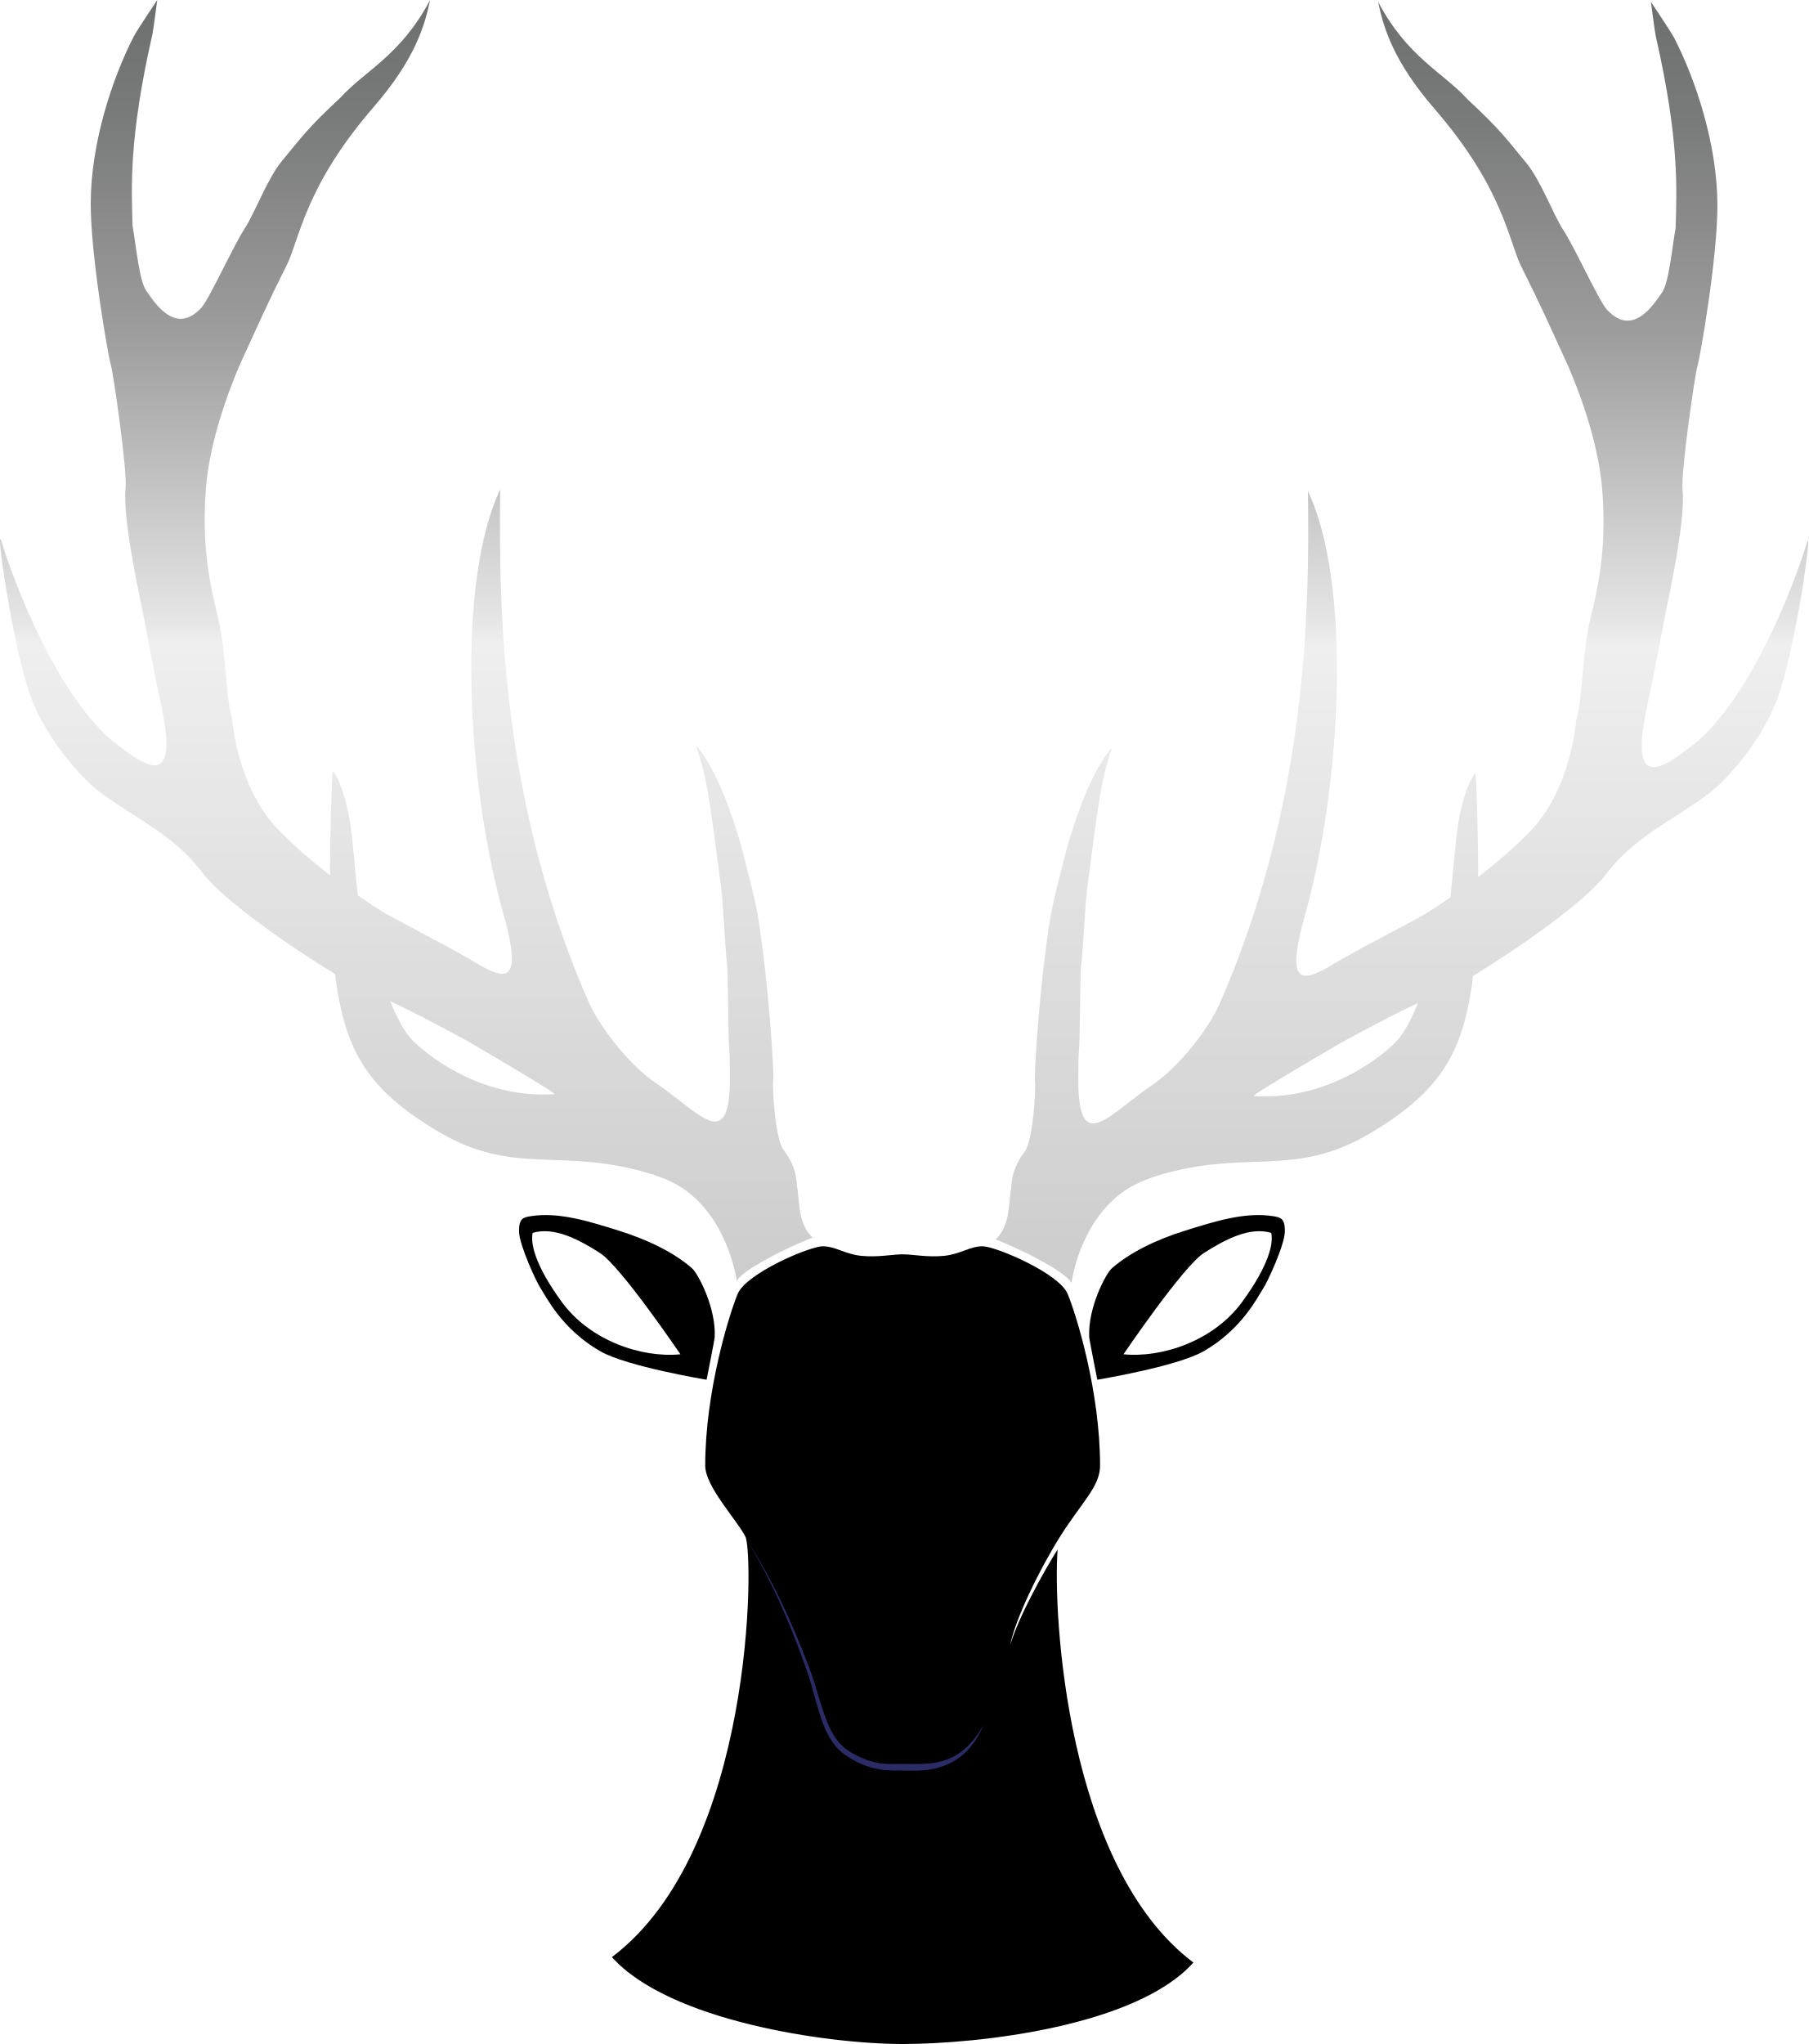
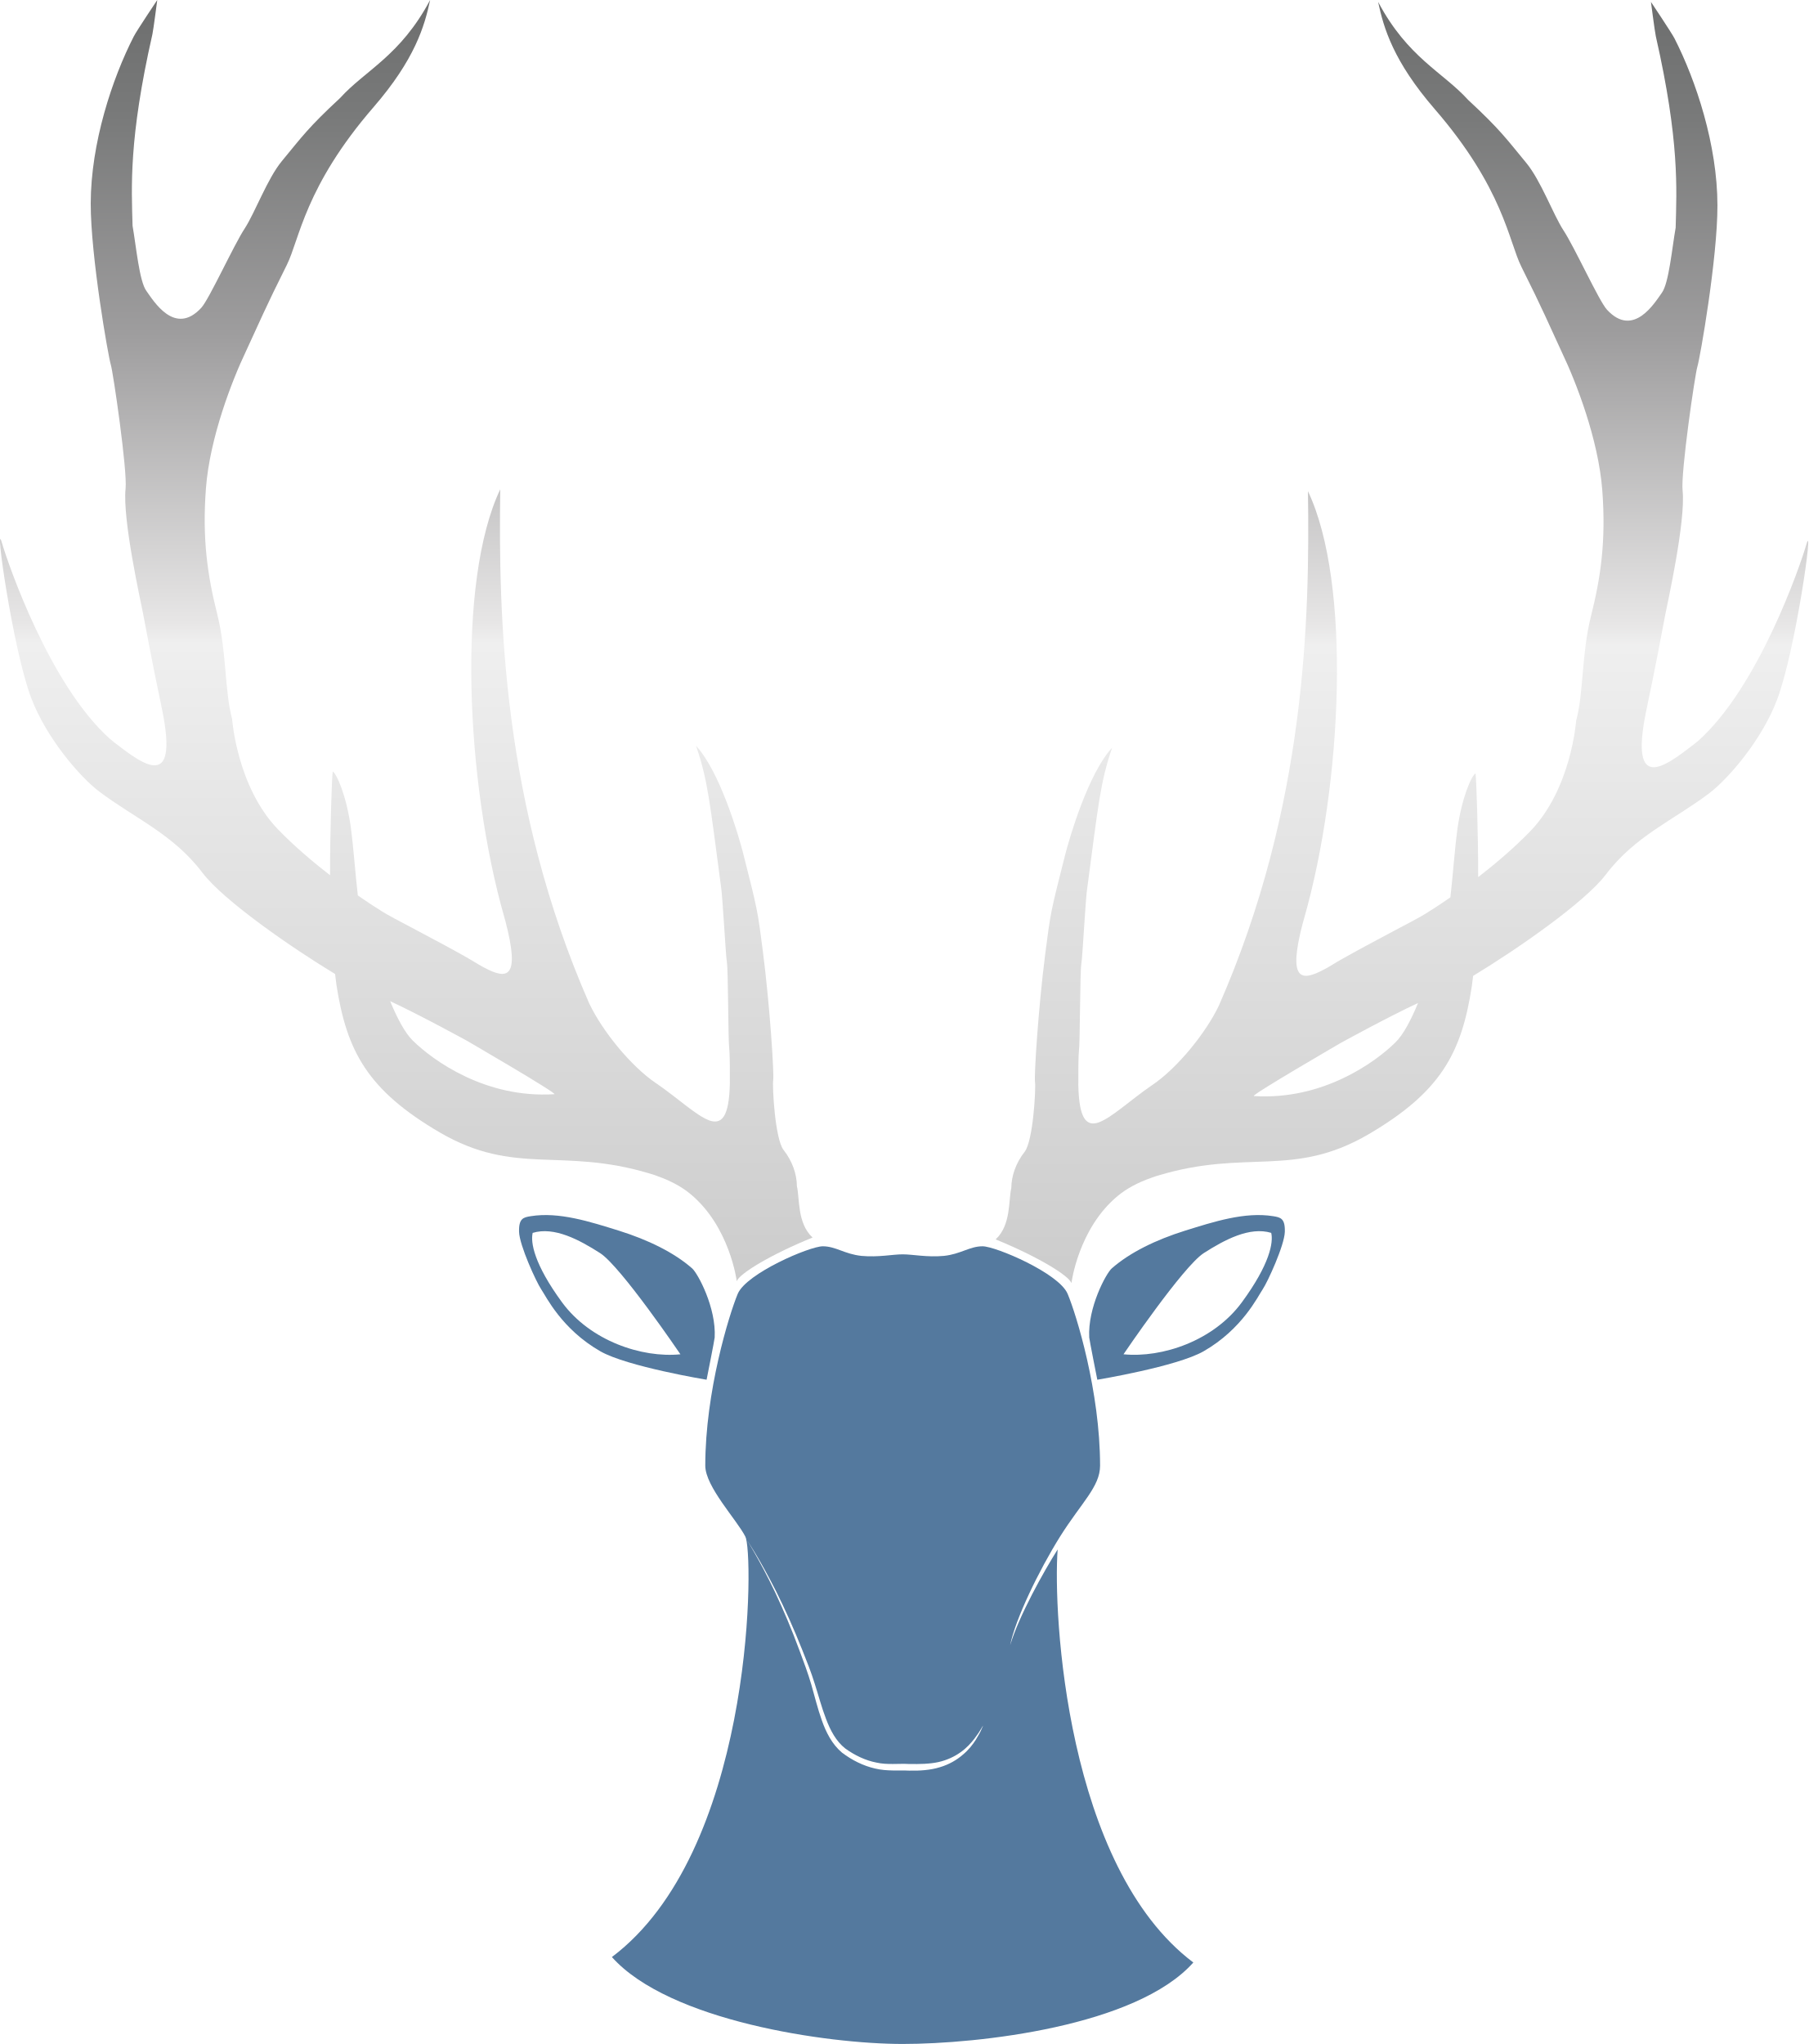
<svg xmlns="http://www.w3.org/2000/svg" version="1.1" id="Layer_1" x="0px" y="0px" width="139.417px" height="157.568px" viewBox="0 0 139.417 157.568" enable-background="new 0 0 139.417 157.568" xml:space="preserve">
  <g>
    <g>
      <g>
        <g>
          <g>
            <g>
-               <linearGradient id="SVGID_1_" gradientUnits="userSpaceOnUse" x1="184.78" y1="0.144" x2="184.78" y2="98.91" gradientTransform="matrix(-1 0 0 1 292.8711 0)">
+               <linearGradient id="SVGID_1_" gradientUnits="userSpaceOnUse" x1="-222.402" y1="-12.476" x2="-222.402" y2="-111.241" gradientTransform="matrix(-1 0 0 -1 -114.3115 -12.3325)">
                <stop offset="0" style="stop-color:#6D6E6E" />
                <stop offset="0.091" style="stop-color:#797A7A" />
                <stop offset="0.26" style="stop-color:#9E9D9E" />
                <stop offset="0.486" style="stop-color:#E7E6E6" />
                <stop offset="0.502" style="stop-color:#EFEFEF" />
                <stop offset="1" style="stop-color:#CCCCCC" />
              </linearGradient>
-               <path fill="url(#SVGID_1_)" d="M129.198,17.55c-0.282,1.599-0.521,4.27-1.063,5.019c-0.554,0.766-2.195,3.521-4.237,1.301        c-0.621-0.681-2.492-4.814-3.351-6.115c-0.809-1.251-1.742-3.835-2.867-5.198c-1.563-1.891-2.016-2.568-4.483-4.857        c-1.945-2.145-4.657-3.249-6.942-7.556c0.425,2.021,1.186,4.589,4.357,8.254c5.318,6.141,5.711,10.213,6.694,12.171        c1.666,3.322,2.144,4.492,3.164,6.686c1.039,2.178,2.773,6.609,3.07,10.54c0.298,3.922-0.127,6.745-0.868,9.688        c-0.739,2.942-0.569,5.954-1.147,8.072c0,0-0.366,5.24-3.539,8.522c-1.293,1.336-2.732,2.544-4.016,3.539        c0.009-3.181-0.136-7.57-0.204-7.995c-0.29,0.145-1.055,1.829-1.396,4.288c-0.22,1.65-0.347,3.605-0.543,5.264        c-0.867,0.605-1.557,1.038-1.897,1.25c-0.681,0.443-3.939,2.076-6.626,3.6c0,0-0.009,0-0.009,0.007c0,0-0.008,0-0.008,0.009        c-0.05,0.025-0.102,0.059-0.154,0.084c-0.076,0.051-0.152,0.093-0.229,0.136c-0.255,0.162-0.501,0.306-0.74,0.434        c-0.026,0.009-0.043,0.026-0.068,0.034c-1.821,0.979-2.799,0.833-1.651-3.564c0.036-0.119,0.068-0.238,0.103-0.365        c2.953-10.352,3.666-25.858,0.297-32.935c0.138,9.645-0.126,24.318-6.872,39.663c-0.008,0.018-0.008,0.026-0.017,0.034        c-0.986,2.051-3.158,4.764-5.139,6.099c-0.008,0-0.008,0.008-0.017,0.008c-1.676,1.158-3.061,2.467-4.041,2.833l-0.008,0.009        c-0.97,0.349-1.547-0.222-1.608-2.807c0-0.068-0.008-0.145,0-0.222V82.39c0.009-0.229,0.009-0.441,0.009-0.621        c0.009-0.349,0.017-0.612,0.035-0.73c0.092-0.682,0.076-6.134,0.187-6.755c0.102-0.628,0.324-5.103,0.46-5.869        c0.85-6.388,0.993-8.089,1.912-10.777c-1.837,1.982-3.273,6.898-3.614,8.225c-1.131,4.458-1.131,4.458-1.533,7.587        c-0.553,4.304-0.875,9.494-0.799,9.961c0.077,0.451-0.136,4.524-0.799,5.375c-0.673,0.859-1.021,1.855-1.029,2.799        c-0.221,0.909-0.01,2.858-1.208,3.954c3.224,1.311,5.665,2.8,5.844,3.37c0,0,0.527-4.21,3.581-6.729        c0.646-0.535,1.497-1.012,2.595-1.394c0.176-0.069,0.356-0.128,0.543-0.179c6.797-2.05,10.369,0.222,16.179-3.165        c5.598-3.274,7.179-6.286,7.969-11.39c0.036-0.271,0.068-0.544,0.103-0.824c3.401-2.059,8.583-5.656,10.216-7.792        c2.263-3.002,5.239-4.209,7.986-6.285c1.429-1.081,4.032-4.058,5.224-7.188c1.428-3.751,2.875-14.06,2.271-12.001        c-0.484,1.667-3.691,10.999-8.344,15.148c-0.154,0.12-0.298,0.239-0.435,0.349h-0.008c-2.194,1.702-4.814,3.598-3.598-2.483        c0.026-0.137,0.051-0.255,0.077-0.375c0.646-3.037,1.335-6.719,1.429-7.23c0.145-0.765,1.59-7.196,1.334-9.569        c-0.144-1.395,0.961-8.982,1.14-9.543c0.188-0.57,1.557-8.359,1.548-12.437c-0.007-4.645-1.65-9.611-3.316-12.871        c-0.227-0.441-1.812-2.808-1.812-2.808s0.3,2.314,0.375,2.647C129.505,10.877,129.273,14.592,129.198,17.55z M96.678,84.491        c-0.324-0.017,6.737-4.116,6.737-4.116s3.659-2.008,5.921-3.055c-0.528,1.275-1.122,2.433-1.752,3.045        C106.019,81.906,101.961,84.832,96.678,84.491z" />
+               <path fill="url(#SVGID_1_)" d="M129.198,17.55c-0.282,1.6-0.521,4.271-1.063,5.02c-0.553,0.766-2.194,3.521-4.236,1.301        c-0.621-0.681-2.492-4.813-3.352-6.115c-0.809-1.251-1.741-3.835-2.866-5.197c-1.563-1.892-2.017-2.568-4.483-4.857        c-1.945-2.145-4.656-3.249-6.941-7.556c0.425,2.021,1.186,4.589,4.356,8.254c5.318,6.141,5.711,10.213,6.694,12.171        c1.666,3.322,2.145,4.492,3.164,6.686c1.039,2.179,2.773,6.609,3.07,10.54c0.297,3.922-0.127,6.745-0.869,9.688        c-0.738,2.941-0.568,5.954-1.146,8.072c0,0-0.365,5.239-3.539,8.521c-1.293,1.336-2.732,2.544-4.016,3.539        c0.009-3.181-0.137-7.57-0.204-7.995c-0.29,0.146-1.056,1.829-1.396,4.288c-0.221,1.65-0.348,3.605-0.543,5.264        c-0.867,0.605-1.558,1.038-1.897,1.25c-0.681,0.443-3.938,2.076-6.626,3.601c0,0-0.01,0-0.01,0.007c0,0-0.008,0-0.008,0.009        c-0.05,0.025-0.102,0.06-0.154,0.084c-0.075,0.051-0.151,0.093-0.229,0.137c-0.255,0.161-0.501,0.306-0.74,0.434        c-0.025,0.009-0.043,0.026-0.067,0.034c-1.821,0.979-2.8,0.833-1.651-3.564c0.036-0.119,0.068-0.238,0.104-0.365        c2.953-10.352,3.666-25.857,0.297-32.935c0.138,9.645-0.127,24.318-6.872,39.663c-0.009,0.018-0.009,0.026-0.017,0.034        c-0.986,2.051-3.158,4.764-5.14,6.099c-0.008,0-0.008,0.008-0.017,0.008c-1.676,1.158-3.062,2.468-4.041,2.833l-0.008,0.01        c-0.971,0.349-1.547-0.223-1.608-2.808c0-0.067-0.009-0.145,0-0.222v-1.09c0.009-0.229,0.009-0.441,0.009-0.621        c0.01-0.35,0.018-0.612,0.035-0.73c0.092-0.682,0.076-6.134,0.188-6.755c0.102-0.628,0.323-5.103,0.459-5.869        c0.851-6.388,0.994-8.089,1.912-10.776c-1.836,1.981-3.272,6.897-3.613,8.225c-1.131,4.458-1.131,4.458-1.533,7.587        c-0.553,4.304-0.875,9.494-0.799,9.961c0.076,0.451-0.137,4.524-0.799,5.375c-0.674,0.859-1.021,1.855-1.029,2.799        c-0.221,0.909-0.01,2.858-1.208,3.954c3.224,1.312,5.665,2.8,5.844,3.37c0,0,0.526-4.21,3.581-6.729        c0.646-0.535,1.497-1.013,2.596-1.395c0.176-0.069,0.355-0.128,0.543-0.179c6.797-2.05,10.368,0.222,16.178-3.165        c5.599-3.274,7.18-6.286,7.97-11.39c0.036-0.271,0.067-0.545,0.103-0.824c3.401-2.06,8.584-5.656,10.217-7.792        c2.263-3.002,5.238-4.209,7.985-6.285c1.429-1.081,4.032-4.058,5.224-7.188c1.429-3.751,2.875-14.06,2.271-12.001        c-0.484,1.667-3.691,10.999-8.344,15.148c-0.154,0.12-0.299,0.239-0.436,0.349h-0.008c-2.193,1.702-4.814,3.599-3.598-2.482        c0.025-0.138,0.051-0.255,0.076-0.375c0.646-3.037,1.336-6.72,1.43-7.23c0.145-0.765,1.59-7.196,1.334-9.568        c-0.145-1.396,0.961-8.982,1.141-9.544c0.188-0.569,1.557-8.358,1.547-12.437c-0.006-4.645-1.649-9.611-3.315-12.871        c-0.228-0.44-1.812-2.808-1.812-2.808s0.299,2.313,0.375,2.646C129.505,10.877,129.273,14.592,129.198,17.55z M96.678,84.491        c-0.324-0.017,6.737-4.116,6.737-4.116s3.658-2.008,5.92-3.055c-0.527,1.275-1.121,2.433-1.752,3.045        C106.019,81.906,101.96,84.832,96.678,84.491z" />
            </g>
          </g>
        </g>
      </g>
    </g>
    <g>
      <g>
        <g>
          <g>
            <g>
-               <linearGradient id="SVGID_2_" gradientUnits="userSpaceOnUse" x1="-149.174" y1="0" x2="-149.174" y2="98.765" gradientTransform="matrix(1 0 0 1 180.5 0)">
+               <linearGradient id="SVGID_2_" gradientUnits="userSpaceOnUse" x1="-101.573" y1="-12.332" x2="-101.573" y2="-111.098" gradientTransform="matrix(1 0 0 -1 132.8999 -12.3325)">
                <stop offset="0" style="stop-color:#6D6E6E" />
                <stop offset="0.091" style="stop-color:#797A7A" />
                <stop offset="0.26" style="stop-color:#9E9D9E" />
                <stop offset="0.486" style="stop-color:#E7E6E6" />
                <stop offset="0.502" style="stop-color:#EFEFEF" />
                <stop offset="1" style="stop-color:#CCCCCC" />
              </linearGradient>
-               <path fill="url(#SVGID_2_)" d="M11.75,2.646C11.826,2.315,12.125,0,12.125,0s-1.586,2.365-1.811,2.808        c-1.668,3.259-3.31,8.226-3.319,12.871c-0.007,4.076,1.363,11.866,1.549,12.436c0.178,0.562,1.283,8.149,1.139,9.544        c-0.255,2.373,1.19,8.803,1.335,9.569c0.095,0.51,0.783,4.192,1.43,7.23c0.026,0.118,0.05,0.237,0.076,0.374        c1.216,6.082-1.403,4.186-3.598,2.484H8.919c-0.136-0.112-0.282-0.23-0.435-0.35c-4.652-4.15-7.859-13.481-8.344-15.148        c-0.604-2.059,0.843,8.251,2.271,12.002c1.192,3.129,3.794,6.106,5.225,7.187c2.745,2.076,5.722,3.284,7.985,6.286        c1.633,2.136,6.814,5.733,10.216,7.792c0.035,0.28,0.068,0.553,0.102,0.825c0.791,5.103,2.373,8.114,7.97,11.389        c5.81,3.386,9.382,1.114,16.177,3.165c0.188,0.051,0.367,0.11,0.545,0.178c1.098,0.383,1.949,0.858,2.596,1.395        c3.052,2.518,3.58,6.728,3.58,6.728c0.179-0.571,2.621-2.058,5.846-3.368c-1.201-1.097-0.988-3.046-1.209-3.955        c-0.009-0.944-0.355-1.94-1.03-2.798c-0.663-0.852-0.875-4.926-0.798-5.377c0.076-0.468-0.247-5.656-0.8-9.961        c-0.401-3.129-0.401-3.129-1.531-7.586c-0.342-1.327-1.778-6.243-3.616-8.226c0.918,2.688,1.063,4.39,1.913,10.778        c0.137,0.766,0.358,5.24,0.46,5.869c0.112,0.621,0.094,6.073,0.188,6.753c0.016,0.119,0.025,0.383,0.034,0.731        c0,0.178,0,0.392,0.009,0.621v1.088c0.007,0.077,0,0.154,0,0.222c-0.062,2.586-0.638,3.155-1.609,2.807l-0.007-0.008        c-0.979-0.366-2.366-1.677-4.041-2.834c-0.007,0-0.007-0.007-0.017-0.007c-1.981-1.336-4.152-4.049-5.137-6.1        c-0.01-0.008-0.01-0.017-0.019-0.033c-6.744-15.345-7.008-30.019-6.872-39.664c-3.368,7.077-2.654,22.583,0.298,32.935        c0.034,0.127,0.067,0.247,0.102,0.366c1.149,4.397,0.17,4.542-1.651,3.563c-0.025-0.008-0.041-0.025-0.067-0.033        c-0.238-0.128-0.485-0.272-0.741-0.434c-0.076-0.042-0.151-0.085-0.229-0.137c-0.05-0.025-0.103-0.059-0.153-0.084        c0-0.009-0.008-0.009-0.008-0.009c0-0.008-0.009-0.008-0.009-0.008c-2.687-1.522-5.945-3.156-6.626-3.598        c-0.34-0.213-1.029-0.646-1.897-1.251c-0.196-1.658-0.322-3.615-0.544-5.265c-0.339-2.458-1.105-4.143-1.393-4.287        c-0.069,0.425-0.212,4.814-0.206,7.995c-1.284-0.996-2.722-2.203-4.015-3.538c-3.172-3.284-3.538-8.523-3.538-8.523        c-0.579-2.118-0.41-5.129-1.147-8.072c-0.74-2.943-1.165-5.767-0.869-9.689c0.297-3.929,2.033-8.361,3.071-10.538        c1.021-2.195,1.499-3.364,3.165-6.686c0.98-1.959,1.375-6.031,6.694-12.172C31.979,4.59,32.737,2.021,33.164,0        c-2.288,4.306-4.999,5.41-6.943,7.556c-2.467,2.288-2.921,2.966-4.484,4.857c-1.125,1.362-2.058,3.947-2.867,5.197        c-0.857,1.302-2.73,5.436-3.349,6.116c-2.042,2.22-3.684-0.536-4.237-1.302c-0.544-0.748-0.783-3.419-1.063-5.018        C10.144,14.448,9.912,10.732,11.75,2.646z M31.834,80.223c-0.63-0.613-1.225-1.77-1.753-3.045        c2.263,1.046,5.921,3.053,5.921,3.053s7.059,4.1,6.737,4.118C37.455,84.688,33.399,81.762,31.834,80.223z" />
+               <path fill="url(#SVGID_2_)" d="M11.75,2.646C11.826,2.315,12.125,0,12.125,0s-1.586,2.365-1.811,2.809        c-1.668,3.259-3.31,8.226-3.319,12.871c-0.007,4.075,1.363,11.865,1.549,12.436c0.178,0.563,1.283,8.149,1.139,9.544        c-0.255,2.373,1.19,8.803,1.335,9.569c0.095,0.51,0.783,4.191,1.43,7.229c0.026,0.118,0.05,0.237,0.076,0.374        c1.216,6.082-1.403,4.187-3.598,2.484H8.919c-0.136-0.112-0.282-0.23-0.435-0.351c-4.652-4.149-7.859-13.48-8.344-15.147        c-0.604-2.059,0.843,8.251,2.271,12.002c1.192,3.129,3.794,6.106,5.225,7.187c2.745,2.076,5.722,3.284,7.985,6.286        c1.633,2.137,6.814,5.733,10.216,7.792c0.035,0.28,0.068,0.554,0.102,0.825c0.791,5.104,2.373,8.114,7.97,11.389        c5.81,3.387,9.382,1.114,16.177,3.165c0.188,0.052,0.367,0.11,0.545,0.179c1.098,0.383,1.949,0.857,2.596,1.395        c3.052,2.519,3.58,6.729,3.58,6.729c0.179-0.571,2.621-2.059,5.846-3.368c-1.201-1.098-0.988-3.046-1.209-3.955        c-0.009-0.944-0.355-1.94-1.03-2.798c-0.663-0.853-0.875-4.926-0.798-5.377c0.076-0.469-0.247-5.656-0.8-9.961        c-0.401-3.129-0.401-3.129-1.531-7.586c-0.342-1.327-1.778-6.243-3.616-8.227c0.918,2.688,1.063,4.391,1.913,10.778        c0.137,0.766,0.358,5.24,0.46,5.869c0.112,0.621,0.094,6.072,0.188,6.753c0.016,0.119,0.025,0.383,0.034,0.73        c0,0.179,0,0.393,0.009,0.621v1.088c0.007,0.077,0,0.154,0,0.223c-0.062,2.586-0.638,3.154-1.609,2.807l-0.007-0.008        c-0.979-0.366-2.366-1.677-4.041-2.834c-0.007,0-0.007-0.007-0.017-0.007c-1.981-1.336-4.152-4.05-5.137-6.101        c-0.01-0.008-0.01-0.017-0.019-0.033c-6.744-15.345-7.008-30.019-6.872-39.663c-3.368,7.076-2.654,22.582,0.298,32.935        c0.034,0.127,0.067,0.247,0.102,0.366c1.149,4.396,0.17,4.542-1.651,3.563c-0.025-0.008-0.041-0.024-0.067-0.033        c-0.238-0.128-0.485-0.271-0.741-0.434c-0.076-0.042-0.151-0.085-0.229-0.137c-0.05-0.025-0.103-0.06-0.153-0.084        c0-0.009-0.008-0.009-0.008-0.009c0-0.009-0.009-0.009-0.009-0.009c-2.687-1.521-5.945-3.155-6.626-3.598        c-0.34-0.213-1.029-0.646-1.897-1.251c-0.196-1.658-0.322-3.615-0.544-5.265c-0.339-2.458-1.105-4.144-1.393-4.287        c-0.069,0.425-0.212,4.813-0.206,7.995c-1.284-0.996-2.722-2.203-4.015-3.538c-3.172-3.284-3.538-8.523-3.538-8.523        c-0.579-2.118-0.41-5.129-1.147-8.072c-0.74-2.942-1.165-5.767-0.869-9.688c0.297-3.929,2.033-8.361,3.071-10.538        c1.021-2.195,1.499-3.364,3.165-6.687c0.98-1.959,1.375-6.03,6.694-12.172C31.979,4.59,32.737,2.021,33.164,0        c-2.288,4.307-4.999,5.41-6.943,7.557c-2.467,2.288-2.921,2.966-4.484,4.856c-1.125,1.362-2.058,3.947-2.867,5.197        c-0.857,1.302-2.73,5.436-3.349,6.116c-2.042,2.22-3.684-0.536-4.237-1.303c-0.544-0.747-0.783-3.419-1.063-5.018        C10.144,14.448,9.912,10.732,11.75,2.646z M31.834,80.223c-0.63-0.613-1.225-1.771-1.753-3.045        c2.263,1.046,5.921,3.053,5.921,3.053s7.059,4.1,6.737,4.118C37.455,84.688,33.399,81.762,31.834,80.223z" />
            </g>
          </g>
        </g>
      </g>
    </g>
    <g>
      <g>
-         <path d="M98.164,93.753c-2.186-0.35-4.566,0.423-6.806,1.121c-2.235,0.701-4.239,1.675-5.638,2.904     c-0.438,0.384-1.865,3.033-1.737,5.328c0.011,0.176,0.623,3.255,0.623,3.255s6.134-1.014,8.194-2.193     c2.979-1.706,4.18-4.223,4.557-4.779c0.378-0.557,1.678-3.386,1.707-4.431C99.093,93.913,98.725,93.844,98.164,93.753z      M95.746,100.399c-2.176,2.96-6.131,4.295-9.121,4c0,0,4.588-6.771,6.19-7.801c1.606-1.026,3.537-2.061,5.199-1.558     C98.188,95.762,97.923,97.434,95.746,100.399z" />
+         <path fill="#54799E" d="M98.164,93.753c-2.186-0.35-4.565,0.424-6.806,1.121c-2.235,0.701-4.239,1.675-5.638,2.904     c-0.438,0.384-1.865,3.033-1.737,5.328c0.011,0.176,0.623,3.255,0.623,3.255s6.134-1.014,8.194-2.193     c2.979-1.706,4.18-4.223,4.557-4.778c0.378-0.558,1.678-3.387,1.707-4.432S98.725,93.844,98.164,93.753z M95.746,100.399     c-2.176,2.96-6.131,4.295-9.121,4c0,0,4.588-6.771,6.19-7.801c1.606-1.026,3.537-2.062,5.199-1.559     C98.188,95.762,97.923,97.434,95.746,100.399z" />
      </g>
    </g>
    <g>
      <g>
-         <path d="M40.021,94.958c0.03,1.045,1.33,3.874,1.708,4.431c0.378,0.556,1.578,3.073,4.559,4.779     c2.059,1.179,8.192,2.193,8.192,2.193s0.614-3.079,0.624-3.255c0.127-2.294-1.299-4.943-1.737-5.328     c-1.398-1.229-3.403-2.203-5.637-2.904c-2.241-0.697-4.619-1.47-6.807-1.121C40.361,93.844,39.993,93.913,40.021,94.958z      M41.071,95.04c1.663-0.503,3.593,0.532,5.198,1.558c1.602,1.03,6.193,7.801,6.193,7.801c-2.991,0.295-6.946-1.04-9.123-4     C41.165,97.434,40.9,95.762,41.071,95.04z" />
+         <path fill="#54799E" d="M40.021,94.958c0.03,1.045,1.33,3.874,1.708,4.432c0.378,0.556,1.578,3.072,4.559,4.778     c2.059,1.18,8.192,2.193,8.192,2.193s0.614-3.079,0.624-3.255c0.127-2.294-1.299-4.943-1.737-5.328     c-1.398-1.229-3.403-2.203-5.637-2.904c-2.241-0.696-4.619-1.47-6.807-1.121C40.361,93.844,39.993,93.913,40.021,94.958z      M41.071,95.04c1.663-0.503,3.593,0.532,5.198,1.559c1.602,1.029,6.193,7.801,6.193,7.801c-2.991,0.295-6.946-1.04-9.123-4     C41.165,97.434,40.9,95.762,41.071,95.04z" />
      </g>
    </g>
-     <path d="M92.012,151.288c-4.396,4.923-16.571,6.28-22.414,6.28c-5.845,0-18.02-1.775-22.417-6.699   c10.994-8.272,10.953-31.107,10.291-32.413c-0.662-1.307-3.098-3.852-3.098-5.476c0-5.702,1.843-11.647,2.504-13.239   c0.669-1.59,5.551-3.667,6.556-3.667c1.006,0,1.676,0.603,2.982,0.737c1.314,0.125,2.411-0.118,3.182-0.118   c0.778,0,1.875,0.243,3.182,0.118c1.306-0.134,1.975-0.737,2.98-0.737c1.004,0,5.894,2.077,6.556,3.667   c0.67,1.591,2.503,7.537,2.503,13.239c0,1.624-1.438,2.851-3.081,5.468c-1.644,2.618-3.467,6.405-3.853,8.374   c0.654-2.203,2.597-5.687,3.66-7.378C81.176,124.359,82.198,143.902,92.012,151.288z" />
-     <g>
-       <path fill="#2B2C66" d="M57.499,118.541c0,0,0.25,0.408,0.689,1.122c0.434,0.716,1.021,1.761,1.672,3.042    c0.64,1.287,1.334,2.815,1.998,4.486c0.328,0.837,0.681,1.693,0.959,2.604c0.287,0.901,0.53,1.828,0.868,2.71    c0.329,0.88,0.788,1.725,1.483,2.284c0.73,0.521,1.574,0.928,2.407,1.089c0.833,0.188,1.708,0.058,2.535,0.103    c0.815,0.015,1.568,0.001,2.244-0.15c0.676-0.144,1.259-0.425,1.715-0.761c0.466-0.327,0.797-0.71,1.057-1.032    c0.252-0.329,0.435-0.603,0.541-0.8c0.115-0.193,0.176-0.296,0.176-0.296s-0.05,0.109-0.144,0.313    c-0.085,0.209-0.239,0.501-0.461,0.863c-0.233,0.352-0.546,0.772-1.008,1.156c-0.452,0.392-1.054,0.746-1.771,0.958    c-0.714,0.227-1.53,0.286-2.357,0.266c-0.811-0.04-1.693,0.052-2.621-0.167c-0.925-0.208-1.78-0.641-2.566-1.23    c-0.77-0.649-1.229-1.569-1.546-2.477c-0.327-0.915-0.55-1.848-0.814-2.748c-0.252-0.897-0.588-1.768-0.896-2.607    c-0.624-1.68-1.283-3.218-1.893-4.517c-0.621-1.293-1.185-2.348-1.603-3.074C57.74,118.954,57.499,118.541,57.499,118.541z" />
-     </g>
+     <path fill="#54799E" d="M81.548,119.444c-1.07,1.689-3.01,5.17-3.66,7.38c0.38-1.97,2.21-5.76,3.851-8.38   c1.64-2.61,3.08-3.84,3.08-5.46c0-5.71-1.83-11.65-2.5-13.24c-0.66-1.59-5.551-3.67-6.561-3.67c-1,0-1.67,0.6-2.979,0.74   c-1.311,0.12-2.4-0.12-3.18-0.12c-0.77,0-1.87,0.24-3.18,0.12c-1.31-0.141-1.98-0.74-2.98-0.74c-1.01,0-5.89,2.08-6.56,3.67   c-0.66,1.59-2.5,7.53-2.5,13.24c0,1.62,2.43,4.17,3.09,5.47c0.01,0.021,0.02,0.05,0.03,0.09c0,0,0,0,0.01,0.01v0.011   c0.01,0.01,0.01,0.02,0.01,0.029c0.62,2.301,0.38,24.21-10.34,32.271c4.4,4.93,16.57,6.7,22.42,6.7c5.84,0,18.02-1.351,22.41-6.28   C82.199,143.904,81.178,124.364,81.548,119.444z M75.699,133.254c-0.08,0.21-0.24,0.5-0.46,0.86c-0.23,0.36-0.55,0.78-1.011,1.16   c-0.449,0.39-1.05,0.75-1.77,0.96c-0.71,0.22-1.53,0.28-2.36,0.26c-0.81-0.04-1.69,0.06-2.62-0.16c-0.92-0.21-1.78-0.64-2.56-1.229   c-0.77-0.65-1.23-1.57-1.55-2.48c-0.33-0.92-0.55-1.85-0.81-2.75c-0.26-0.89-0.59-1.77-0.9-2.6c-0.62-1.69-1.28-3.221-1.89-4.521   c-0.62-1.3-1.19-2.35-1.61-3.08c-0.26-0.449-0.45-0.779-0.56-0.96c0.11,0.181,0.31,0.511,0.59,0.95c0.43,0.71,1.02,1.76,1.67,3.04   c0.64,1.29,1.34,2.82,2,4.49c0.33,0.83,0.68,1.689,0.96,2.6c0.29,0.9,0.53,1.83,0.87,2.71c0.33,0.88,0.78,1.73,1.48,2.28   c0.73,0.53,1.57,0.93,2.41,1.09c0.83,0.19,1.7,0.061,2.53,0.11c0.82,0.01,1.57,0,2.25-0.15c0.67-0.149,1.25-0.43,1.71-0.76   c0.47-0.33,0.8-0.71,1.06-1.04c0.25-0.33,0.43-0.6,0.54-0.8c0.05-0.09,0.09-0.16,0.13-0.21   C75.779,133.074,75.749,133.154,75.699,133.254z" />
  </g>
</svg>
